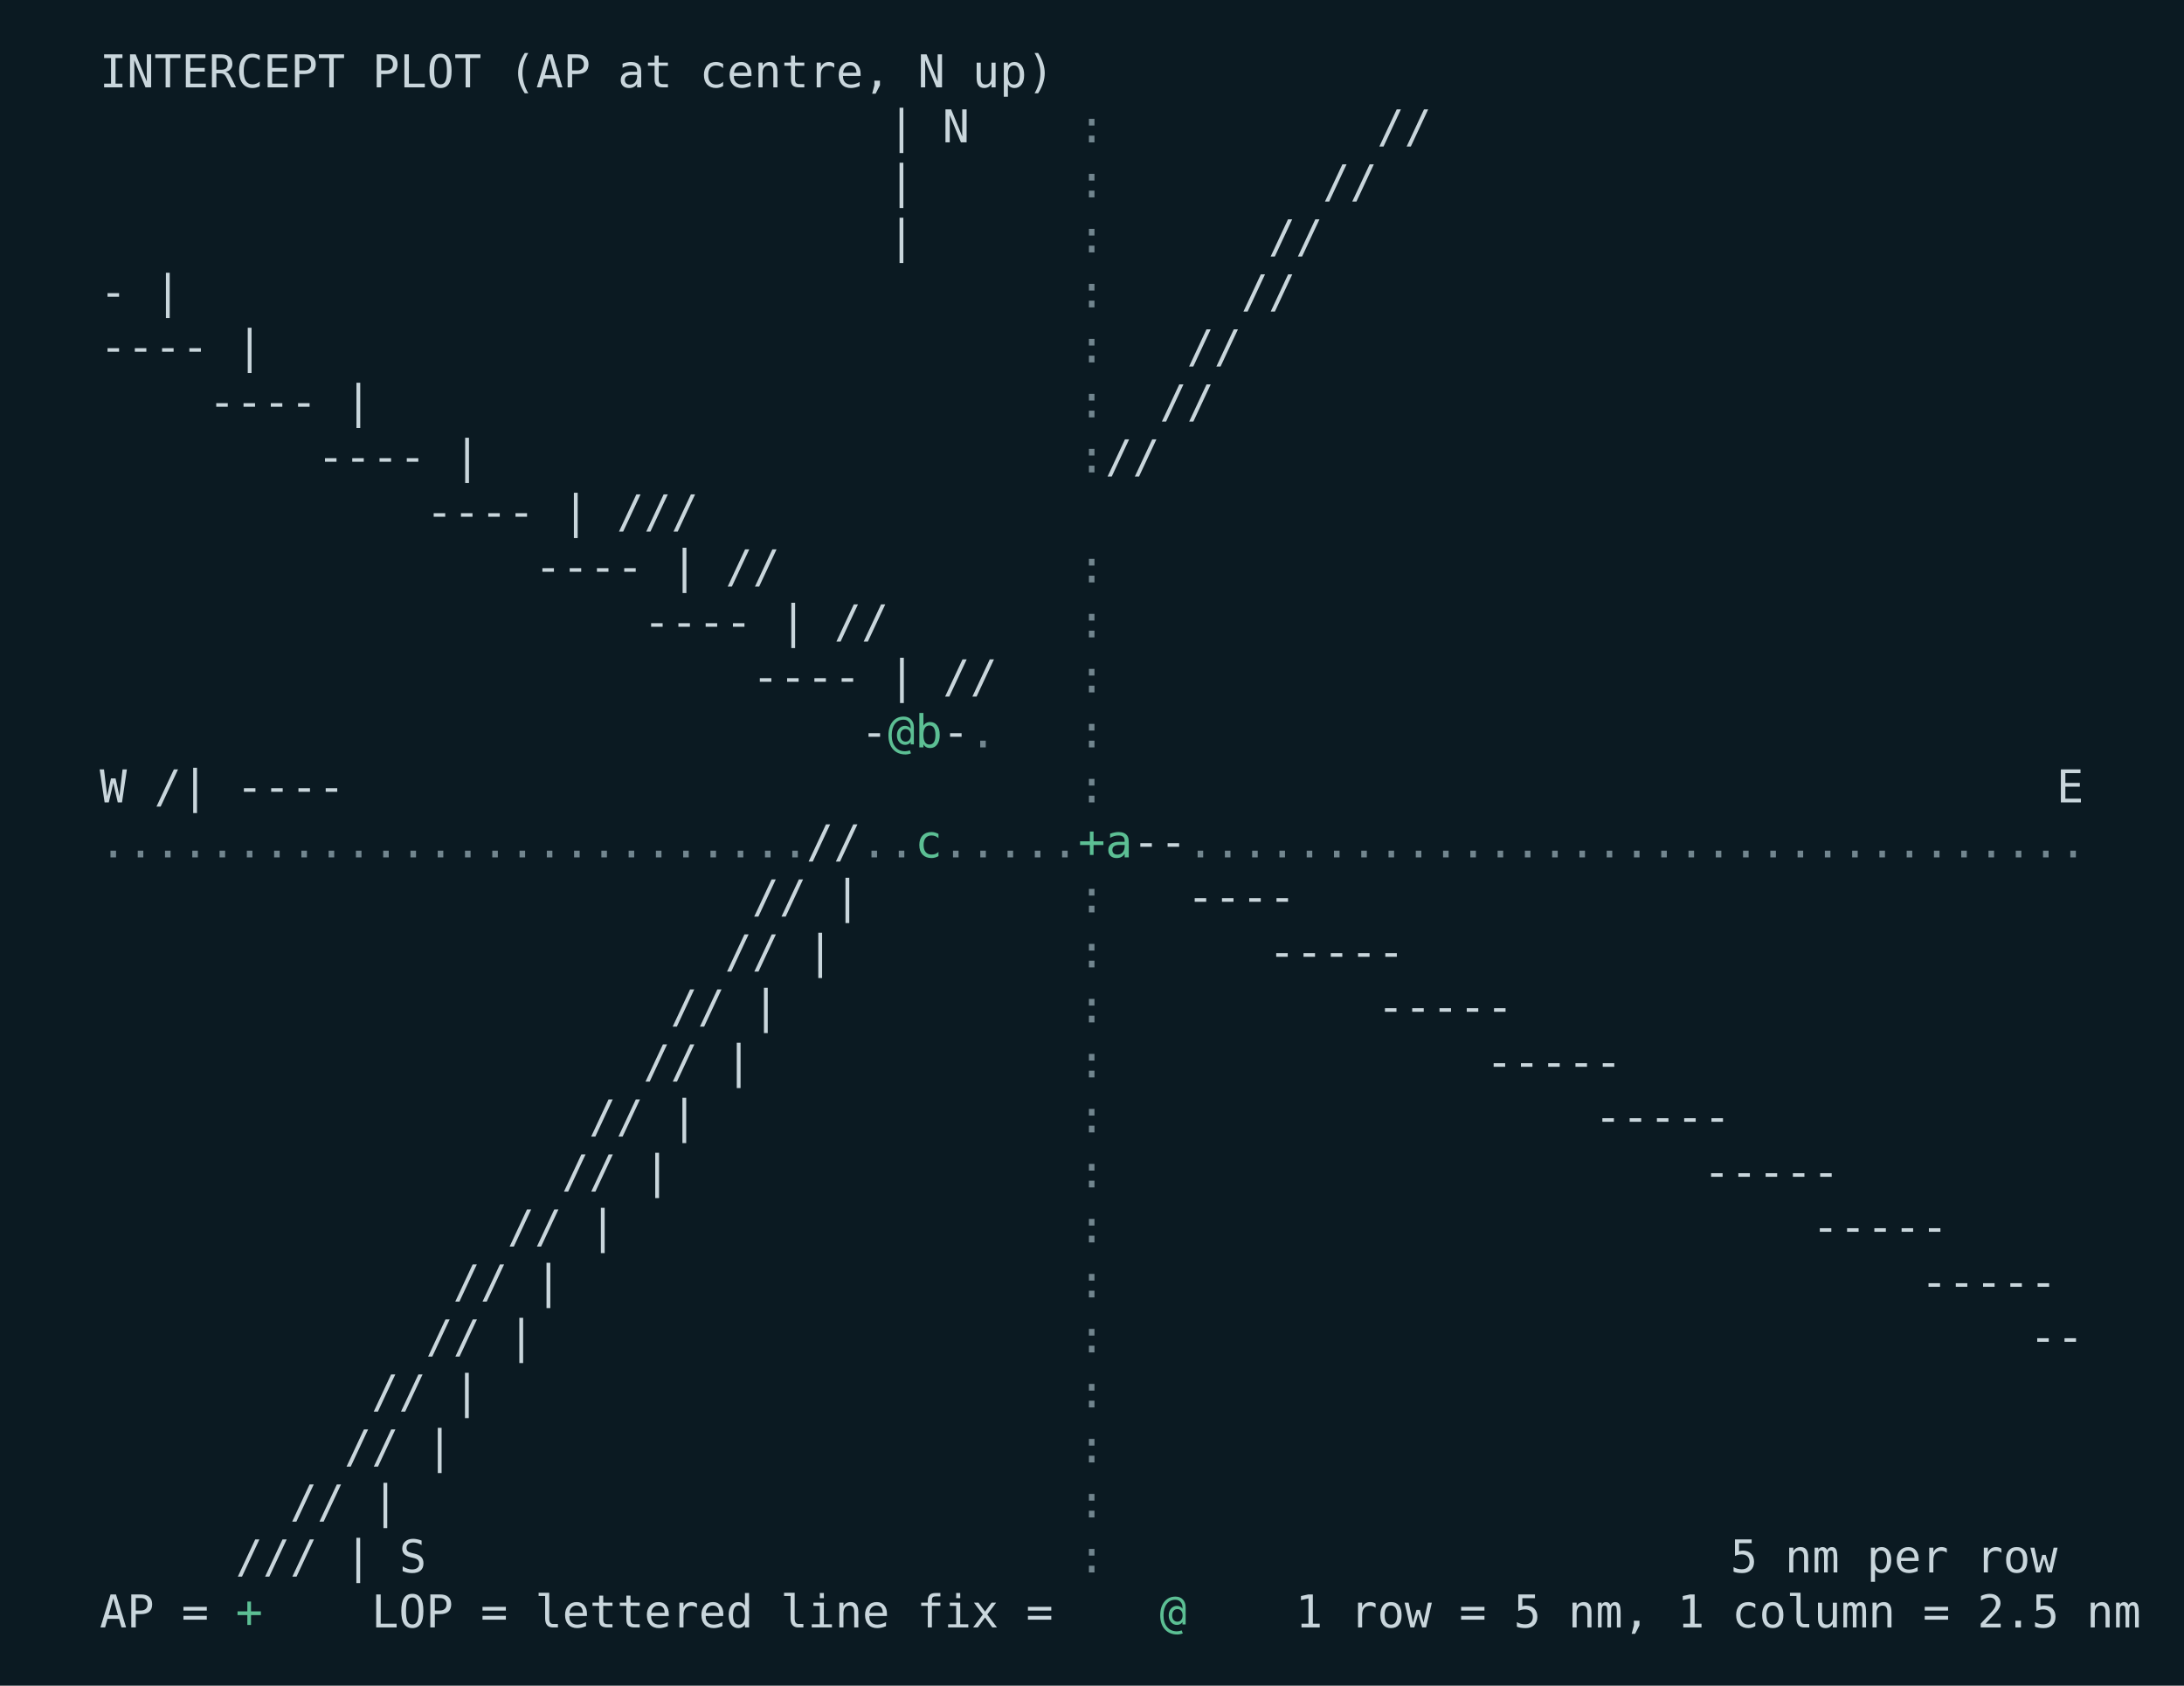
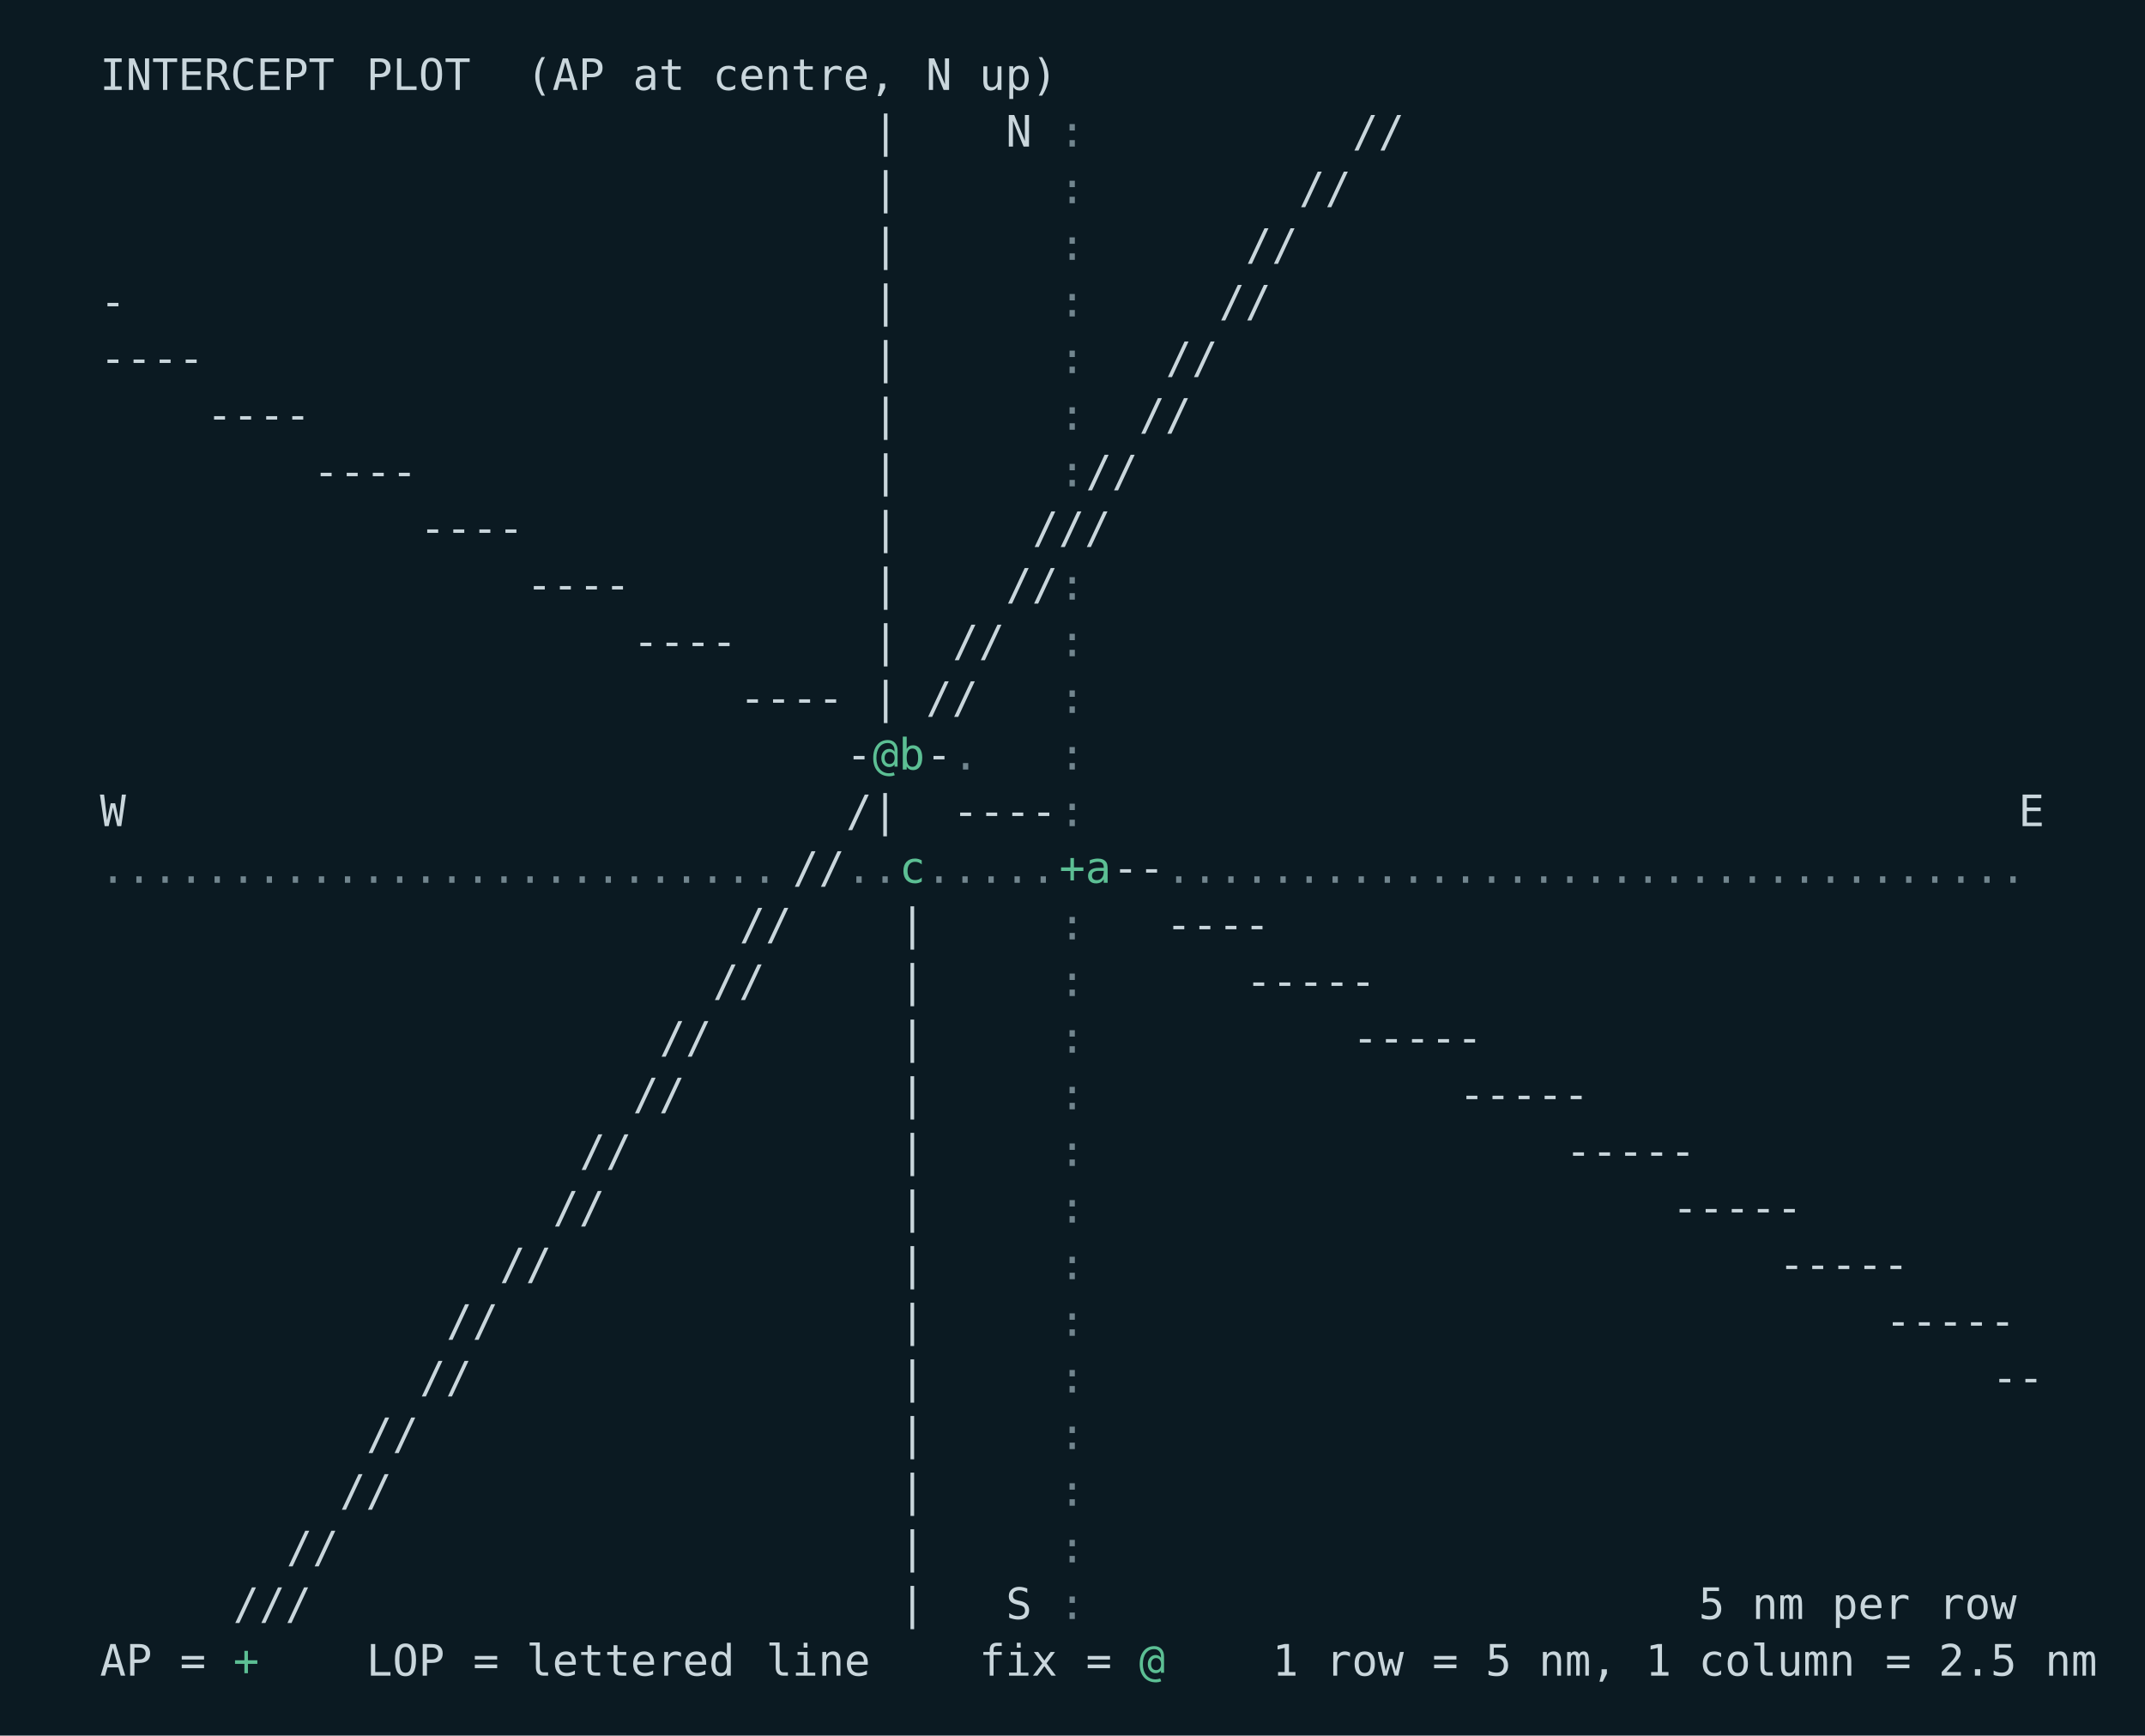
- <svg xmlns="http://www.w3.org/2000/svg" width="675" height="521" viewBox="0 0 675 521">
-   <rect width="675" height="521" fill="#0b1a22" />
-   <g font-family="ui-monospace,SFMono-Regular,Menlo,Consolas,DejaVu Sans Mono,monospace" font-size="14">
-     <text x="30.8" y="27.0" fill="#c9d6dc">INTERCEPT PLOT  (AP at centre, N up)</text>
-     <text x="274.4" y="44.0" fill="#c9d6dc">|    N</text>
-     <text x="333.2" y="44.0" fill="#72868f">:</text>
-     <text x="425.6" y="44.0" fill="#c9d6dc">//</text>
-     <text x="274.4" y="61.0" fill="#c9d6dc">|</text>
-     <text x="333.2" y="61.0" fill="#72868f">:</text>
-     <text x="408.8" y="61.0" fill="#c9d6dc">//</text>
-     <text x="274.4" y="78.0" fill="#c9d6dc">|</text>
-     <text x="333.2" y="78.0" fill="#72868f">:</text>
-     <text x="392.0" y="78.0" fill="#c9d6dc">//</text>
-     <text x="30.8" y="95.0" fill="#c9d6dc">-                            |</text>
-     <text x="333.2" y="95.0" fill="#72868f">:</text>
-     <text x="383.6" y="95.0" fill="#c9d6dc">//</text>
-     <text x="30.8" y="112.0" fill="#c9d6dc">----                         |</text>
-     <text x="333.2" y="112.0" fill="#72868f">:</text>
-     <text x="366.8" y="112.0" fill="#c9d6dc">//</text>
-     <text x="64.4" y="129.0" fill="#c9d6dc">----                     |</text>
-     <text x="333.2" y="129.0" fill="#72868f">:</text>
-     <text x="358.4" y="129.0" fill="#c9d6dc">//</text>
-     <text x="98.0" y="146.0" fill="#c9d6dc">----                 |</text>
-     <text x="333.2" y="146.0" fill="#72868f">:</text>
-     <text x="341.6" y="146.0" fill="#c9d6dc">//</text>
-     <text x="131.6" y="163.0" fill="#c9d6dc">----             |     ///</text>
-     <text x="165.2" y="180.0" fill="#c9d6dc">----         |    //</text>
-     <text x="333.2" y="180.0" fill="#72868f">:</text>
-     <text x="198.8" y="197.0" fill="#c9d6dc">----     |  //</text>
-     <text x="333.2" y="197.0" fill="#72868f">:</text>
-     <text x="232.4" y="214.0" fill="#c9d6dc">---- | //</text>
-     <text x="333.2" y="214.0" fill="#72868f">:</text>
-     <text x="266.0" y="231.0" fill="#c9d6dc">-</text>
-     <text x="274.4" y="231.0" fill="#5cbf94">@b</text>
-     <text x="291.2" y="231.0" fill="#c9d6dc">-</text>
-     <text x="299.6" y="231.0" fill="#72868f">.</text>
-     <text x="333.2" y="231.0" fill="#72868f">:</text>
-     <text x="30.8" y="248.0" fill="#c9d6dc">W                           /|  ----</text>
-     <text x="333.2" y="248.0" fill="#72868f">:</text>
-     <text x="635.6" y="248.0" fill="#c9d6dc">E</text>
-     <text x="30.8" y="265.0" fill="#72868f">..........................</text>
-     <text x="249.2" y="265.0" fill="#c9d6dc">//</text>
-     <text x="266.0" y="265.0" fill="#72868f">..</text>
-     <text x="282.8" y="265.0" fill="#5cbf94">c</text>
-     <text x="291.2" y="265.0" fill="#72868f">.....</text>
-     <text x="333.2" y="265.0" fill="#5cbf94">+a</text>
-     <text x="350.0" y="265.0" fill="#c9d6dc">--</text>
-     <text x="366.8" y="265.0" fill="#72868f">.................................</text>
-     <text x="232.4" y="282.0" fill="#c9d6dc">//    |</text>
-     <text x="333.2" y="282.0" fill="#72868f">:</text>
-     <text x="366.8" y="282.0" fill="#c9d6dc">----</text>
-     <text x="224.0" y="299.0" fill="#c9d6dc">//     |</text>
-     <text x="333.2" y="299.0" fill="#72868f">:</text>
-     <text x="392.0" y="299.0" fill="#c9d6dc">-----</text>
-     <text x="207.2" y="316.0" fill="#c9d6dc">//       |</text>
-     <text x="333.2" y="316.0" fill="#72868f">:</text>
-     <text x="425.6" y="316.0" fill="#c9d6dc">-----</text>
-     <text x="198.8" y="333.0" fill="#c9d6dc">//        |</text>
-     <text x="333.2" y="333.0" fill="#72868f">:</text>
-     <text x="459.2" y="333.0" fill="#c9d6dc">-----</text>
-     <text x="182.0" y="350.0" fill="#c9d6dc">//          |</text>
-     <text x="333.2" y="350.0" fill="#72868f">:</text>
-     <text x="492.8" y="350.0" fill="#c9d6dc">-----</text>
-     <text x="173.6" y="367.0" fill="#c9d6dc">//           |</text>
-     <text x="333.2" y="367.0" fill="#72868f">:</text>
-     <text x="526.4" y="367.0" fill="#c9d6dc">-----</text>
-     <text x="156.8" y="384.0" fill="#c9d6dc">//             |</text>
-     <text x="333.2" y="384.0" fill="#72868f">:</text>
-     <text x="560.0" y="384.0" fill="#c9d6dc">-----</text>
-     <text x="140.0" y="401.0" fill="#c9d6dc">//               |</text>
-     <text x="333.2" y="401.0" fill="#72868f">:</text>
-     <text x="593.6" y="401.0" fill="#c9d6dc">-----</text>
-     <text x="131.6" y="418.0" fill="#c9d6dc">//                |</text>
-     <text x="333.2" y="418.0" fill="#72868f">:</text>
-     <text x="627.2" y="418.0" fill="#c9d6dc">--</text>
-     <text x="114.8" y="435.0" fill="#c9d6dc">//                  |</text>
-     <text x="333.2" y="435.0" fill="#72868f">:</text>
-     <text x="106.4" y="452.0" fill="#c9d6dc">//                   |</text>
-     <text x="333.2" y="452.0" fill="#72868f">:</text>
-     <text x="89.6" y="469.0" fill="#c9d6dc">//                     |</text>
-     <text x="333.2" y="469.0" fill="#72868f">:</text>
-     <text x="72.8" y="486.0" fill="#c9d6dc">///                      |   S</text>
-     <text x="333.2" y="486.0" fill="#72868f">:</text>
-     <text x="534.8" y="486.0" fill="#c9d6dc">5 nm per row</text>
-     <text x="30.8" y="503.0" fill="#c9d6dc">AP =</text>
-     <text x="72.8" y="503.0" fill="#5cbf94">+</text>
-     <text x="114.8" y="503.0" fill="#c9d6dc">LOP = lettered line    fix =</text>
-     <text x="358.4" y="503.0" fill="#5cbf94">@</text>
-     <text x="400.4" y="503.0" fill="#c9d6dc">1 row = 5 nm, 1 column = 2.5 nm</text>
+ <svg xmlns="http://www.w3.org/2000/svg" width="644" height="521" viewBox="0 0 644 521">
+   <rect width="644" height="521" fill="#0b1a22" />
+   <g font-family="ui-monospace,SFMono-Regular,Menlo,Consolas,DejaVu Sans Mono,monospace" font-size="13">
+     <text x="30.0 38.0 46.0 54.0 62.0 70.0 78.0 86.0 94.0" y="27.0" fill="#c9d6dc">INTERCEPT</text>
+     <text x="110.0 118.0 126.0 134.0" y="27.0" fill="#c9d6dc">PLOT</text>
+     <text x="158.0 166.0 174.0" y="27.0" fill="#c9d6dc">(AP</text>
+     <text x="190.0 198.0" y="27.0" fill="#c9d6dc">at</text>
+     <text x="214.0 222.0 230.0 238.0 246.0 254.0 262.0" y="27.0" fill="#c9d6dc">centre,</text>
+     <text x="278.0" y="27.0" fill="#c9d6dc">N</text>
+     <text x="294.0 302.0 310.0" y="27.0" fill="#c9d6dc">up)</text>
+     <text x="262.0" y="44.0" fill="#c9d6dc">|</text>
+     <text x="302.0" y="44.0" fill="#c9d6dc">N</text>
+     <text x="318.0" y="44.0" fill="#72868f">:</text>
+     <text x="406.0 414.0" y="44.0" fill="#c9d6dc">//</text>
+     <text x="262.0" y="61.0" fill="#c9d6dc">|</text>
+     <text x="318.0" y="61.0" fill="#72868f">:</text>
+     <text x="390.0 398.0" y="61.0" fill="#c9d6dc">//</text>
+     <text x="262.0" y="78.0" fill="#c9d6dc">|</text>
+     <text x="318.0" y="78.0" fill="#72868f">:</text>
+     <text x="374.0 382.0" y="78.0" fill="#c9d6dc">//</text>
+     <text x="30.0" y="95.0" fill="#c9d6dc">-</text>
+     <text x="262.0" y="95.0" fill="#c9d6dc">|</text>
+     <text x="318.0" y="95.0" fill="#72868f">:</text>
+     <text x="366.0 374.0" y="95.0" fill="#c9d6dc">//</text>
+     <text x="30.0 38.0 46.0 54.0" y="112.0" fill="#c9d6dc">----</text>
+     <text x="262.0" y="112.0" fill="#c9d6dc">|</text>
+     <text x="318.0" y="112.0" fill="#72868f">:</text>
+     <text x="350.0 358.0" y="112.0" fill="#c9d6dc">//</text>
+     <text x="62.0 70.0 78.0 86.0" y="129.0" fill="#c9d6dc">----</text>
+     <text x="262.0" y="129.0" fill="#c9d6dc">|</text>
+     <text x="318.0" y="129.0" fill="#72868f">:</text>
+     <text x="342.0 350.0" y="129.0" fill="#c9d6dc">//</text>
+     <text x="94.0 102.0 110.0 118.0" y="146.0" fill="#c9d6dc">----</text>
+     <text x="262.0" y="146.0" fill="#c9d6dc">|</text>
+     <text x="318.0" y="146.0" fill="#72868f">:</text>
+     <text x="326.0 334.0" y="146.0" fill="#c9d6dc">//</text>
+     <text x="126.0 134.0 142.0 150.0" y="163.0" fill="#c9d6dc">----</text>
+     <text x="262.0" y="163.0" fill="#c9d6dc">|</text>
+     <text x="310.0 318.0 326.0" y="163.0" fill="#c9d6dc">///</text>
+     <text x="158.0 166.0 174.0 182.0" y="180.0" fill="#c9d6dc">----</text>
+     <text x="262.0" y="180.0" fill="#c9d6dc">|</text>
+     <text x="302.0 310.0" y="180.0" fill="#c9d6dc">//</text>
+     <text x="318.0" y="180.0" fill="#72868f">:</text>
+     <text x="190.0 198.0 206.0 214.0" y="197.0" fill="#c9d6dc">----</text>
+     <text x="262.0" y="197.0" fill="#c9d6dc">|</text>
+     <text x="286.0 294.0" y="197.0" fill="#c9d6dc">//</text>
+     <text x="318.0" y="197.0" fill="#72868f">:</text>
+     <text x="222.0 230.0 238.0 246.0" y="214.0" fill="#c9d6dc">----</text>
+     <text x="262.0" y="214.0" fill="#c9d6dc">|</text>
+     <text x="278.0 286.0" y="214.0" fill="#c9d6dc">//</text>
+     <text x="318.0" y="214.0" fill="#72868f">:</text>
+     <text x="254.0" y="231.0" fill="#c9d6dc">-</text>
+     <text x="262.0 270.0" y="231.0" fill="#5cbf94">@b</text>
+     <text x="278.0" y="231.0" fill="#c9d6dc">-</text>
+     <text x="286.0" y="231.0" fill="#72868f">.</text>
+     <text x="318.0" y="231.0" fill="#72868f">:</text>
+     <text x="30.0" y="248.0" fill="#c9d6dc">W</text>
+     <text x="254.0 262.0" y="248.0" fill="#c9d6dc">/|</text>
+     <text x="286.0 294.0 302.0 310.0" y="248.0" fill="#c9d6dc">----</text>
+     <text x="318.0" y="248.0" fill="#72868f">:</text>
+     <text x="606.0" y="248.0" fill="#c9d6dc">E</text>
+     <text x="30.0 38.0 46.0 54.0 62.0 70.0 78.0 86.0 94.0 102.0 110.0 118.0 126.0 134.0 142.0 150.0 158.0 166.0 174.0 182.0 190.0 198.0 206.0 214.0 222.0 230.0" y="265.0" fill="#72868f">..........................</text>
+     <text x="238.0 246.0" y="265.0" fill="#c9d6dc">//</text>
+     <text x="254.0 262.0" y="265.0" fill="#72868f">..</text>
+     <text x="270.0" y="265.0" fill="#5cbf94">c</text>
+     <text x="278.0 286.0 294.0 302.0 310.0" y="265.0" fill="#72868f">.....</text>
+     <text x="318.0 326.0" y="265.0" fill="#5cbf94">+a</text>
+     <text x="334.0 342.0" y="265.0" fill="#c9d6dc">--</text>
+     <text x="350.0 358.0 366.0 374.0 382.0 390.0 398.0 406.0 414.0 422.0 430.0 438.0 446.0 454.0 462.0 470.0 478.0 486.0 494.0 502.0 510.0 518.0 526.0 534.0 542.0 550.0 558.0 566.0 574.0 582.0 590.0 598.0 606.0" y="265.0" fill="#72868f">.................................</text>
+     <text x="222.0 230.0" y="282.0" fill="#c9d6dc">//</text>
+     <text x="270.0" y="282.0" fill="#c9d6dc">|</text>
+     <text x="318.0" y="282.0" fill="#72868f">:</text>
+     <text x="350.0 358.0 366.0 374.0" y="282.0" fill="#c9d6dc">----</text>
+     <text x="214.0 222.0" y="299.0" fill="#c9d6dc">//</text>
+     <text x="270.0" y="299.0" fill="#c9d6dc">|</text>
+     <text x="318.0" y="299.0" fill="#72868f">:</text>
+     <text x="374.0 382.0 390.0 398.0 406.0" y="299.0" fill="#c9d6dc">-----</text>
+     <text x="198.0 206.0" y="316.0" fill="#c9d6dc">//</text>
+     <text x="270.0" y="316.0" fill="#c9d6dc">|</text>
+     <text x="318.0" y="316.0" fill="#72868f">:</text>
+     <text x="406.0 414.0 422.0 430.0 438.0" y="316.0" fill="#c9d6dc">-----</text>
+     <text x="190.0 198.0" y="333.0" fill="#c9d6dc">//</text>
+     <text x="270.0" y="333.0" fill="#c9d6dc">|</text>
+     <text x="318.0" y="333.0" fill="#72868f">:</text>
+     <text x="438.0 446.0 454.0 462.0 470.0" y="333.0" fill="#c9d6dc">-----</text>
+     <text x="174.0 182.0" y="350.0" fill="#c9d6dc">//</text>
+     <text x="270.0" y="350.0" fill="#c9d6dc">|</text>
+     <text x="318.0" y="350.0" fill="#72868f">:</text>
+     <text x="470.0 478.0 486.0 494.0 502.0" y="350.0" fill="#c9d6dc">-----</text>
+     <text x="166.0 174.0" y="367.0" fill="#c9d6dc">//</text>
+     <text x="270.0" y="367.0" fill="#c9d6dc">|</text>
+     <text x="318.0" y="367.0" fill="#72868f">:</text>
+     <text x="502.0 510.0 518.0 526.0 534.0" y="367.0" fill="#c9d6dc">-----</text>
+     <text x="150.0 158.0" y="384.0" fill="#c9d6dc">//</text>
+     <text x="270.0" y="384.0" fill="#c9d6dc">|</text>
+     <text x="318.0" y="384.0" fill="#72868f">:</text>
+     <text x="534.0 542.0 550.0 558.0 566.0" y="384.0" fill="#c9d6dc">-----</text>
+     <text x="134.0 142.0" y="401.0" fill="#c9d6dc">//</text>
+     <text x="270.0" y="401.0" fill="#c9d6dc">|</text>
+     <text x="318.0" y="401.0" fill="#72868f">:</text>
+     <text x="566.0 574.0 582.0 590.0 598.0" y="401.0" fill="#c9d6dc">-----</text>
+     <text x="126.0 134.0" y="418.0" fill="#c9d6dc">//</text>
+     <text x="270.0" y="418.0" fill="#c9d6dc">|</text>
+     <text x="318.0" y="418.0" fill="#72868f">:</text>
+     <text x="598.0 606.0" y="418.0" fill="#c9d6dc">--</text>
+     <text x="110.0 118.0" y="435.0" fill="#c9d6dc">//</text>
+     <text x="270.0" y="435.0" fill="#c9d6dc">|</text>
+     <text x="318.0" y="435.0" fill="#72868f">:</text>
+     <text x="102.0 110.0" y="452.0" fill="#c9d6dc">//</text>
+     <text x="270.0" y="452.0" fill="#c9d6dc">|</text>
+     <text x="318.0" y="452.0" fill="#72868f">:</text>
+     <text x="86.0 94.0" y="469.0" fill="#c9d6dc">//</text>
+     <text x="270.0" y="469.0" fill="#c9d6dc">|</text>
+     <text x="318.0" y="469.0" fill="#72868f">:</text>
+     <text x="70.0 78.0 86.0" y="486.0" fill="#c9d6dc">///</text>
+     <text x="270.0" y="486.0" fill="#c9d6dc">|</text>
+     <text x="302.0" y="486.0" fill="#c9d6dc">S</text>
+     <text x="318.0" y="486.0" fill="#72868f">:</text>
+     <text x="510.0" y="486.0" fill="#c9d6dc">5</text>
+     <text x="526.0 534.0" y="486.0" fill="#c9d6dc">nm</text>
+     <text x="550.0 558.0 566.0" y="486.0" fill="#c9d6dc">per</text>
+     <text x="582.0 590.0 598.0" y="486.0" fill="#c9d6dc">row</text>
+     <text x="30.0 38.0" y="503.0" fill="#c9d6dc">AP</text>
+     <text x="54.0" y="503.0" fill="#c9d6dc">=</text>
+     <text x="70.0" y="503.0" fill="#5cbf94">+</text>
+     <text x="110.0 118.0 126.0" y="503.0" fill="#c9d6dc">LOP</text>
+     <text x="142.0" y="503.0" fill="#c9d6dc">=</text>
+     <text x="158.0 166.0 174.0 182.0 190.0 198.0 206.0 214.0" y="503.0" fill="#c9d6dc">lettered</text>
+     <text x="230.0 238.0 246.0 254.0" y="503.0" fill="#c9d6dc">line</text>
+     <text x="294.0 302.0 310.0" y="503.0" fill="#c9d6dc">fix</text>
+     <text x="326.0" y="503.0" fill="#c9d6dc">=</text>
+     <text x="342.0" y="503.0" fill="#5cbf94">@</text>
+     <text x="382.0" y="503.0" fill="#c9d6dc">1</text>
+     <text x="398.0 406.0 414.0" y="503.0" fill="#c9d6dc">row</text>
+     <text x="430.0" y="503.0" fill="#c9d6dc">=</text>
+     <text x="446.0" y="503.0" fill="#c9d6dc">5</text>
+     <text x="462.0 470.0 478.0" y="503.0" fill="#c9d6dc">nm,</text>
+     <text x="494.0" y="503.0" fill="#c9d6dc">1</text>
+     <text x="510.0 518.0 526.0 534.0 542.0 550.0" y="503.0" fill="#c9d6dc">column</text>
+     <text x="566.0" y="503.0" fill="#c9d6dc">=</text>
+     <text x="582.0 590.0 598.0" y="503.0" fill="#c9d6dc">2.5</text>
+     <text x="614.0 622.0" y="503.0" fill="#c9d6dc">nm</text>
  </g>
</svg>
